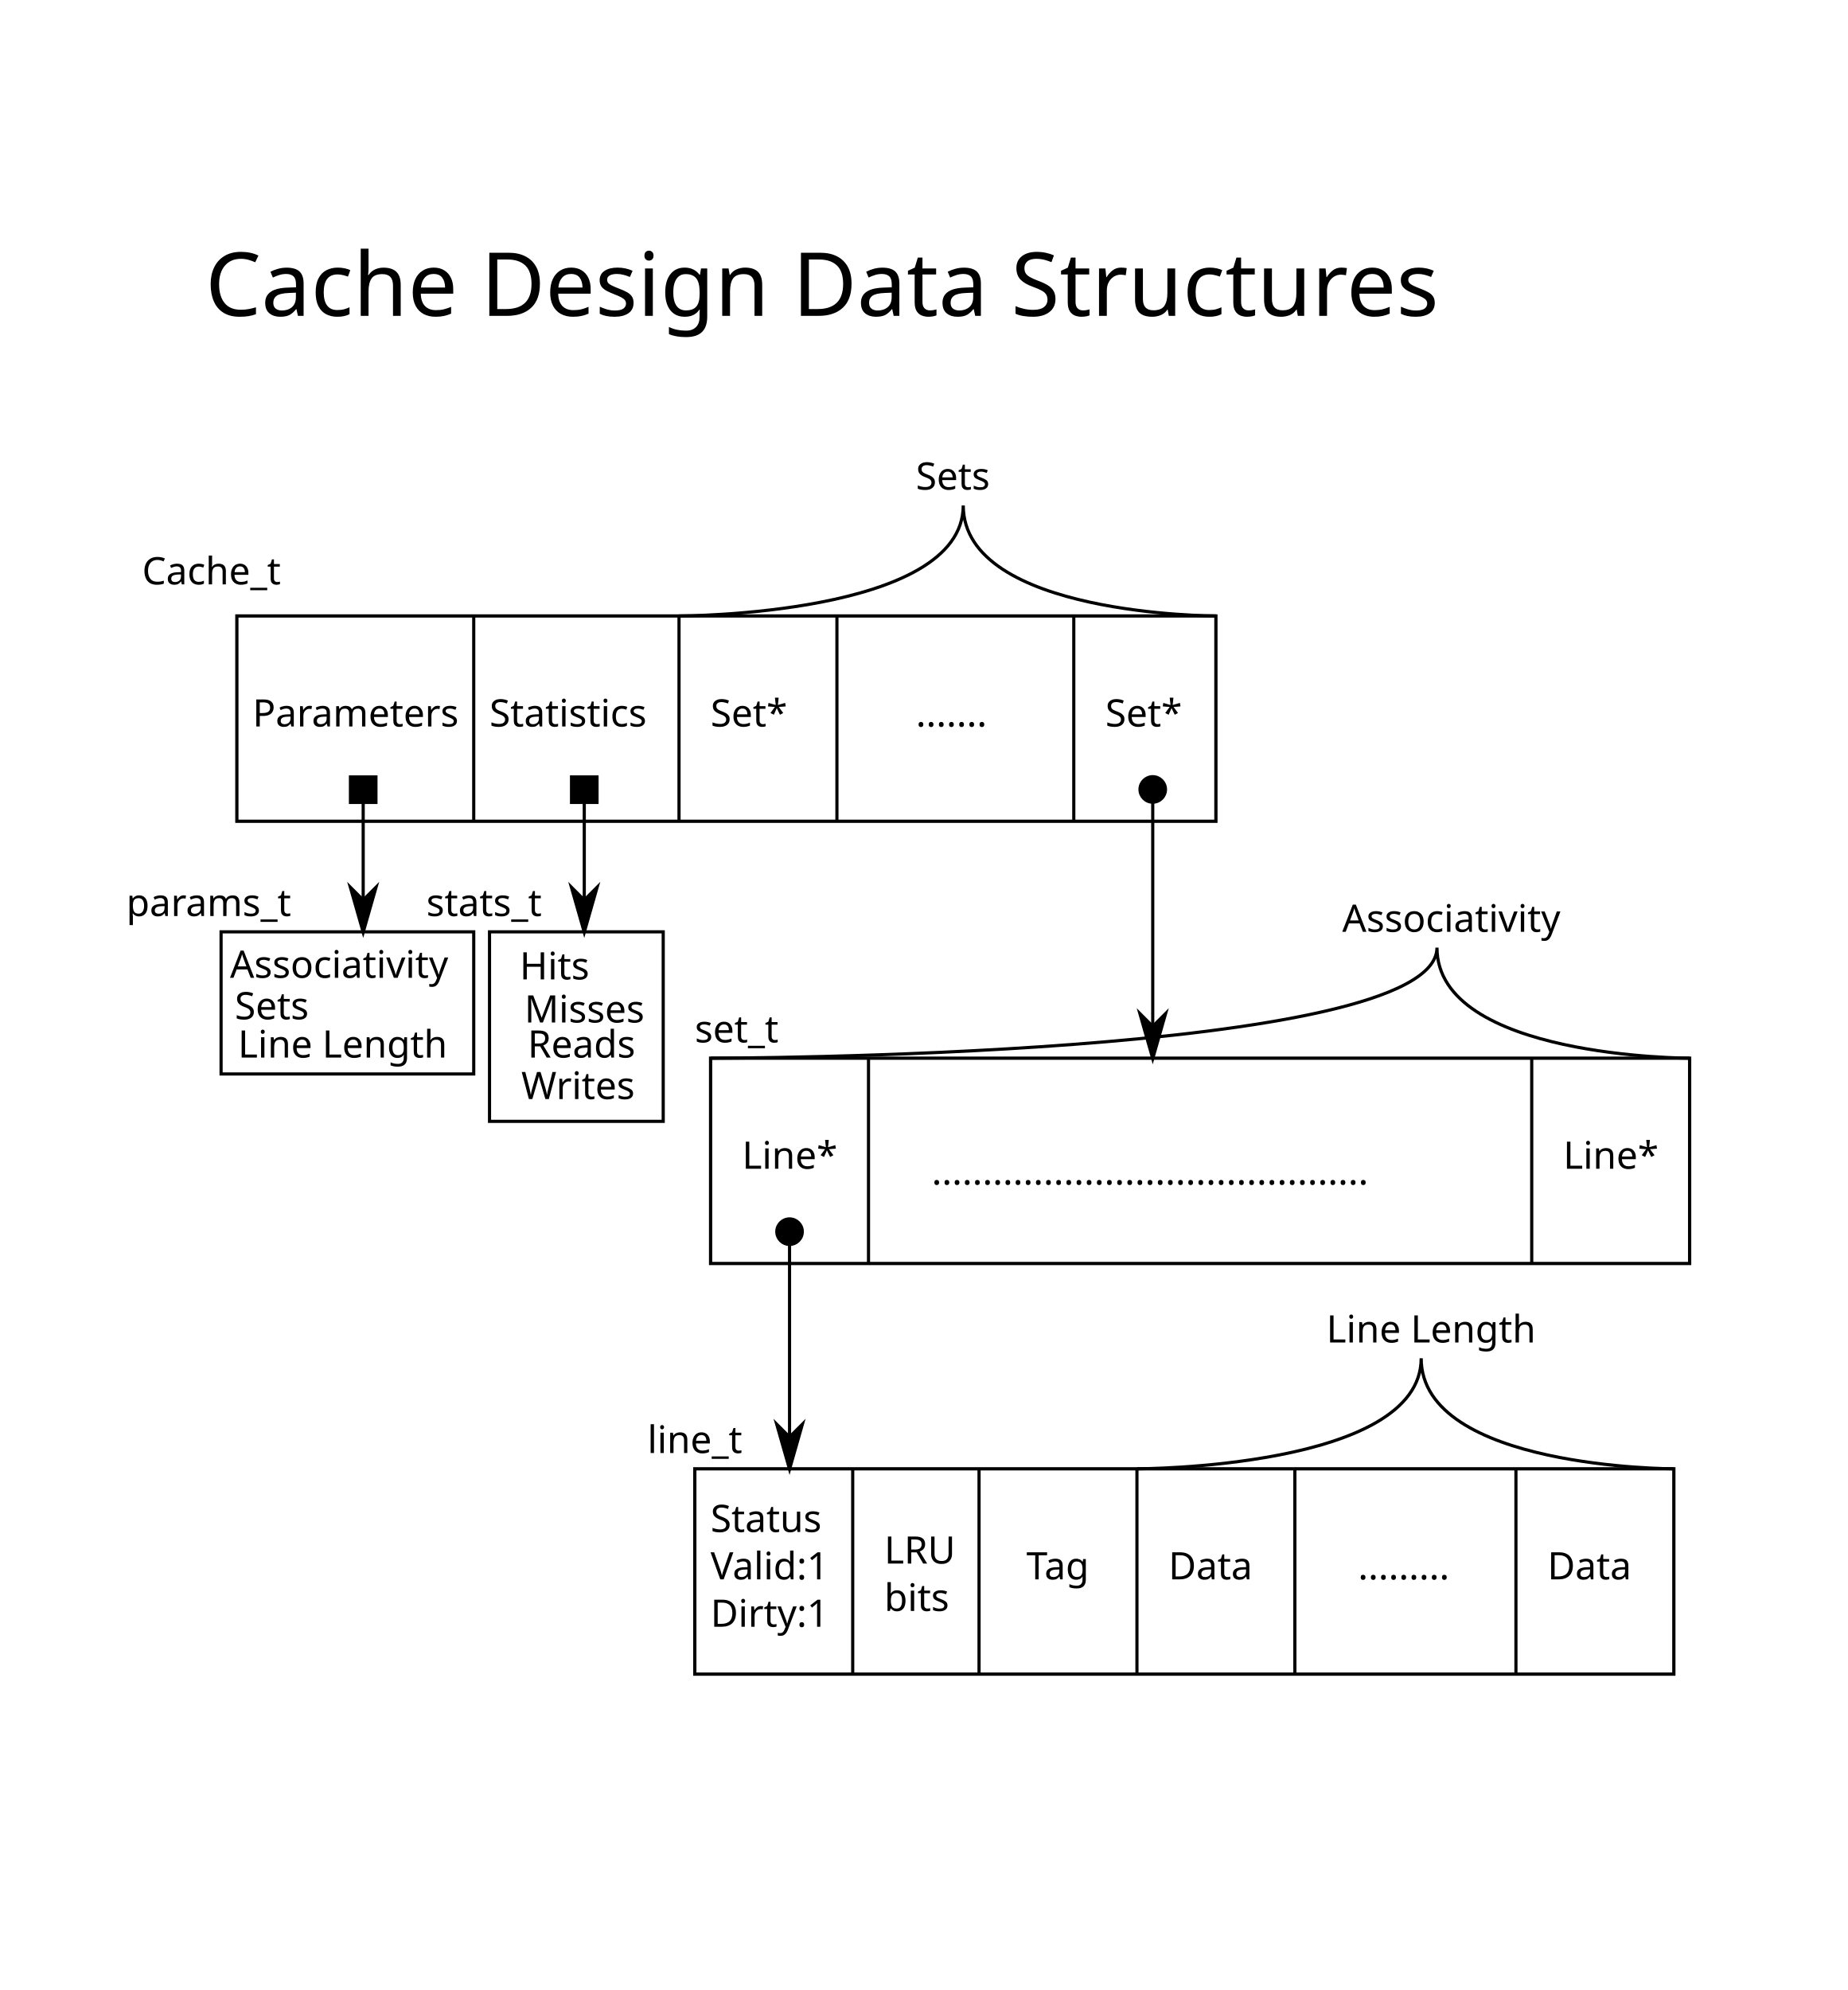
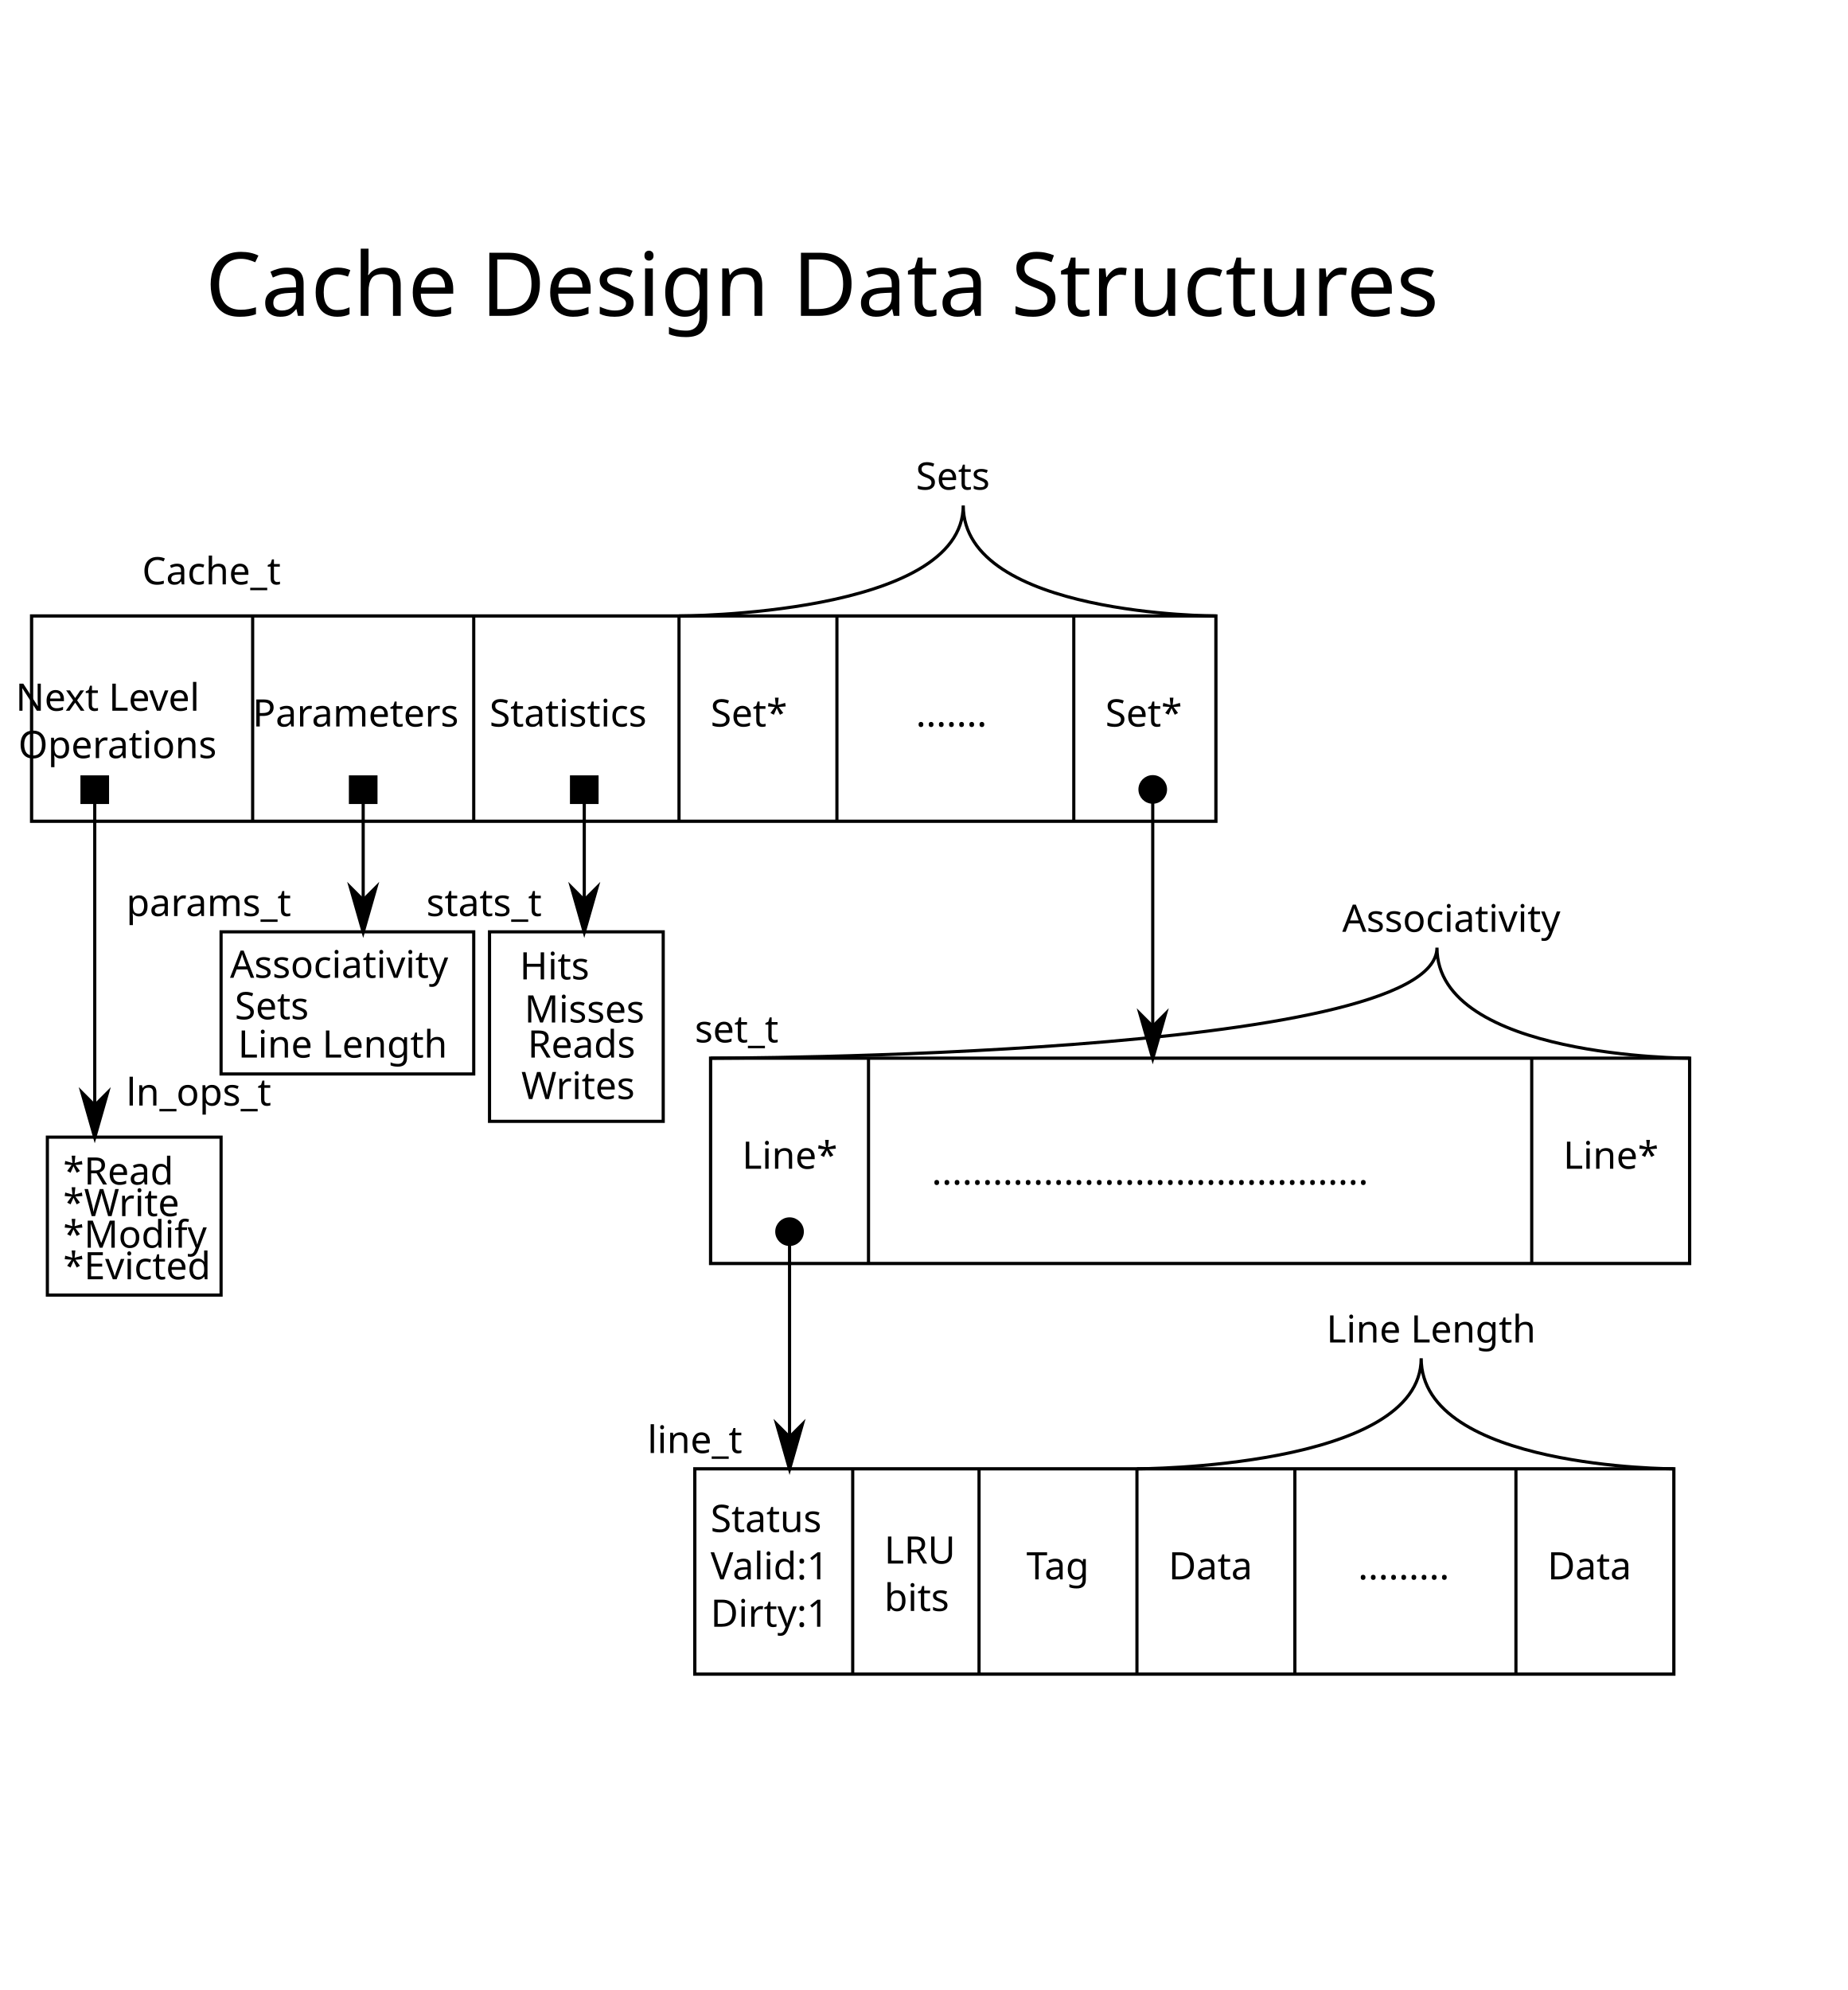
<svg xmlns="http://www.w3.org/2000/svg" width="585" height="630" id="svg2" version="1.1">
  <defs id="defs4">
    <marker orient="auto" refY="0" refX="0" id="SquareL" style="overflow:visible">
      <path id="path3908" d="M -5,-5 -5,5 5,5 5,-5 -5,-5 z" style="fill-rule:evenodd;stroke:#000000;stroke-width:1pt" transform="scale(0.8,0.8)" />
    </marker>
    <marker orient="auto" refY="0" refX="0" id="DotL" style="overflow:visible">
      <path id="path3899" d="m -2.5,-1 c 0,2.76 -2.24,5 -5,5 -2.76,0 -5,-2.24 -5,-5 0,-2.76 2.24,-5 5,-5 2.76,0 5,2.24 5,5 z" style="fill-rule:evenodd;stroke:#000000;stroke-width:1pt" transform="matrix(0.8,0,0,0.8,5.92,0.8)" />
    </marker>
    <marker orient="auto" refY="0" refX="0" id="Arrow1Lend" style="overflow:visible">
      <path id="path3841" d="M 0,0 5,-5 -12.5,0 5,5 0,0 z" style="fill-rule:evenodd;stroke:#000000;stroke-width:1pt" transform="matrix(-0.8,0,0,-0.8,-10,0)" />
    </marker>
    <marker orient="auto" refY="0" refX="0" id="Arrow1Lend-1" style="overflow:visible">
      <path id="path3841-1" d="M 0,0 5,-5 -12.5,0 5,5 0,0 z" style="fill-rule:evenodd;stroke:#000000;stroke-width:1pt" transform="matrix(-0.8,0,0,-0.8,-10,0)" />
    </marker>
+     <marker orient="auto" refY="0" refX="0" id="SquareL-3" style="overflow:visible">
+       <path id="path3908-5" d="M -5,-5 -5,5 5,5 5,-5 -5,-5 z" style="fill-rule:evenodd;stroke:#000000;stroke-width:1pt" transform="scale(0.8,0.8)" />
+     </marker>
+     <marker orient="auto" refY="0" refX="0" id="Arrow1Lend-3" style="overflow:visible">
+       <path id="path3841-2" d="M 0,0 5,-5 -12.5,0 5,5 0,0 z" style="fill-rule:evenodd;stroke:#000000;stroke-width:1pt" transform="matrix(-0.8,0,0,-0.8,-10,0)" />
+     </marker>
  </defs>
  <g id="layer1" transform="translate(0,-422.3598)">
-     <rect style="fill:none;stroke:#000000;stroke-width:1.029;stroke-miterlimit:4;stroke-opacity:1;stroke-dasharray:none;stroke-dashoffset:0" id="rect2985" width="310" height="65" x="75" y="617.36" />
+     <rect style="fill:none;stroke:#000000;stroke-width:1.029;stroke-miterlimit:4;stroke-opacity:1;stroke-dasharray:none;stroke-dashoffset:0" id="rect2985" width="375" height="65" x="10" y="617.36" />
    <text xml:space="preserve" style="font-size:28px;font-style:normal;font-weight:normal;line-height:125%;letter-spacing:0px;word-spacing:0px;fill:#000000;fill-opacity:1;stroke:none;font-family:Sans" x="65" y="522.36" id="text3757">
      <tspan id="tspan3759" x="65" y="522.36">Cache Design Data Structures</tspan>
    </text>
    <path style="fill:none;stroke:#000000;stroke-width:1px;stroke-linecap:butt;stroke-linejoin:miter;stroke-opacity:1" d="m 150,617.36 0,65" id="path3785" />
    <text xml:space="preserve" style="font-size:12px;font-style:normal;font-weight:normal;line-height:125%;letter-spacing:0px;word-spacing:0px;fill:#000000;fill-opacity:1;stroke:none;font-family:Sans" x="80" y="652.36" id="text3787">
      <tspan id="tspan3789" x="80" y="652.36">Parameters</tspan>
    </text>
    <path style="fill:none;stroke:#000000;stroke-width:1px;stroke-linecap:butt;stroke-linejoin:miter;stroke-opacity:1" d="m 215,617.36 0,65" id="path3785-7" />
    <text xml:space="preserve" style="font-size:12px;font-style:normal;font-weight:normal;line-height:125%;letter-spacing:0px;word-spacing:0px;fill:#000000;fill-opacity:1;stroke:none;font-family:Sans" x="155" y="652.36" id="text3787-2">
      <tspan id="tspan3789-9" x="155" y="652.36">Statistics</tspan>
    </text>
    <rect style="fill:none;stroke:#000000;stroke-width:1;stroke-miterlimit:4;stroke-opacity:1;stroke-dasharray:none;stroke-dashoffset:0" id="rect3830" width="80" height="45" x="70" y="717.36" />
    <path style="fill:none;stroke:#000000;stroke-width:1px;stroke-linecap:butt;stroke-linejoin:miter;stroke-opacity:1;marker-start:url(#SquareL);marker-end:url(#Arrow1Lend)" d="m 115,672.36 0,45" id="path3832" />
    <text xml:space="preserve" style="font-size:12px;font-style:normal;font-weight:normal;line-height:125%;letter-spacing:0px;word-spacing:0px;fill:#000000;fill-opacity:1;stroke:none;font-family:Sans" x="72.833" y="731.915" id="text4297">
      <tspan id="tspan4299" x="72.833" y="731.915">Associativity</tspan>
    </text>
    <text xml:space="preserve" style="font-size:12px;font-style:normal;font-weight:normal;line-height:125%;letter-spacing:0px;word-spacing:0px;fill:#000000;fill-opacity:1;stroke:none;font-family:Sans" x="74.348" y="745.047" id="text4301">
      <tspan id="tspan4303" x="74.348" y="745.047">Sets</tspan>
    </text>
    <text xml:space="preserve" style="font-size:12px;font-style:normal;font-weight:normal;line-height:125%;letter-spacing:0px;word-spacing:0px;fill:#000000;fill-opacity:1;stroke:none;font-family:Sans" x="75.358" y="757.169" id="text4305">
      <tspan id="tspan4307" x="75.358" y="757.169">Line Length</tspan>
    </text>
    <rect style="fill:none;stroke:#000000;stroke-width:1;stroke-miterlimit:4;stroke-opacity:1;stroke-dasharray:none;stroke-dashoffset:0" id="rect3830-4" width="55" height="60" x="155" y="717.36" />
    <text xml:space="preserve" style="font-size:12px;font-style:normal;font-weight:normal;line-height:125%;letter-spacing:0px;word-spacing:0px;fill:#000000;fill-opacity:1;stroke:none;font-family:Sans" x="164.558" y="732.42" id="text4327">
      <tspan id="tspan4329" x="164.558" y="732.42">Hits</tspan>
    </text>
    <text xml:space="preserve" style="font-size:12px;font-style:normal;font-weight:normal;line-height:125%;letter-spacing:0px;word-spacing:0px;fill:#000000;fill-opacity:1;stroke:none;font-family:Sans" x="166.074" y="746.058" id="text4331">
      <tspan id="tspan4333" x="166.074" y="746.058">Misses</tspan>
    </text>
    <text xml:space="preserve" style="font-size:12px;font-style:normal;font-weight:normal;line-height:125%;letter-spacing:0px;word-spacing:0px;fill:#000000;fill-opacity:1;stroke:none;font-family:Sans" x="167.084" y="757.169" id="text4335">
      <tspan id="tspan4337" x="167.084" y="757.169">Reads</tspan>
    </text>
    <text xml:space="preserve" style="font-size:12px;font-style:normal;font-weight:normal;line-height:125%;letter-spacing:0px;word-spacing:0px;fill:#000000;fill-opacity:1;stroke:none;font-family:Sans" x="165.064" y="770.301" id="text4339">
      <tspan id="tspan4341" x="165.064" y="770.301">Writes</tspan>
    </text>
    <path style="fill:none;stroke:#000000;stroke-width:1px;stroke-linecap:butt;stroke-linejoin:miter;stroke-opacity:1;marker-start:url(#SquareL);marker-end:url(#Arrow1Lend)" d="m 185,672.36 0,45" id="path4368" />
    <path style="fill:none;stroke:#000000;stroke-width:1px;stroke-linecap:butt;stroke-linejoin:miter;stroke-opacity:1" d="m 265,617.36 0,65" id="path3785-7-3" />
    <text xml:space="preserve" style="font-size:12px;font-style:normal;font-weight:normal;line-height:125%;letter-spacing:0px;word-spacing:0px;fill:#000000;fill-opacity:1;stroke:none;font-family:Sans" x="225" y="652.36" id="text4570">
      <tspan id="tspan4572" x="225" y="652.36">Set*</tspan>
    </text>
    <path style="fill:none;stroke:#000000;stroke-width:1px;stroke-linecap:butt;stroke-linejoin:miter;stroke-opacity:1" d="m 340,617.36 0,65" id="path3785-7-3-4" />
    <text xml:space="preserve" style="font-size:12px;font-style:normal;font-weight:normal;line-height:125%;letter-spacing:0px;word-spacing:0px;fill:#000000;fill-opacity:1;stroke:none;font-family:Sans" x="350" y="652.36" id="text4570-6">
      <tspan id="tspan4572-0" x="350" y="652.36">Set*</tspan>
    </text>
    <text xml:space="preserve" style="font-size:12px;font-style:normal;font-weight:normal;line-height:125%;letter-spacing:0px;word-spacing:0px;fill:#000000;fill-opacity:1;stroke:none;font-family:Sans" x="290" y="652.36" id="text4570-69">
      <tspan id="tspan4572-2" x="290" y="652.36">.......</tspan>
    </text>
    <path style="fill:none;stroke:#000000;stroke-width:1px;stroke-linecap:butt;stroke-linejoin:miter;stroke-opacity:1;marker-end:none" d="m 215,617.36 c 0,0 90,0 90,-35 0,35 80,35 80,35" id="path4634" />
    <text xml:space="preserve" style="font-size:12px;font-style:normal;font-weight:normal;line-height:125%;letter-spacing:0px;word-spacing:0px;fill:#000000;fill-opacity:1;stroke:none;font-family:Sans" x="45" y="607.36" id="text4636">
      <tspan id="tspan4638" x="45" y="607.36">Cache_t</tspan>
    </text>
    <text xml:space="preserve" style="font-size:12px;font-style:normal;font-weight:normal;line-height:125%;letter-spacing:0px;word-spacing:0px;fill:#000000;fill-opacity:1;stroke:none;font-family:Sans" x="40" y="712.36" id="text4636-9">
      <tspan id="tspan4638-8" x="40" y="712.36">params_t</tspan>
    </text>
    <text xml:space="preserve" style="font-size:12px;font-style:normal;font-weight:normal;line-height:125%;letter-spacing:0px;word-spacing:0px;fill:#000000;fill-opacity:1;stroke:none;font-family:Sans" x="135" y="712.36" id="text4661">
      <tspan id="tspan4663" x="135" y="712.36">stats_t</tspan>
    </text>
    <text xml:space="preserve" style="font-size:12px;font-style:normal;font-weight:normal;line-height:125%;letter-spacing:0px;word-spacing:0px;fill:#000000;fill-opacity:1;stroke:none;font-family:Sans" x="290" y="577.36" id="text5029">
      <tspan id="tspan5031" x="290" y="577.36">Sets</tspan>
    </text>
    <rect style="fill:none;stroke:#000000;stroke-width:1.029;stroke-miterlimit:4;stroke-opacity:1;stroke-dasharray:none;stroke-dashoffset:0" id="rect2985-6" width="310" height="65" x="225" y="757.36" />
    <text xml:space="preserve" style="font-size:12px;font-style:normal;font-weight:normal;line-height:125%;letter-spacing:0px;word-spacing:0px;fill:#000000;fill-opacity:1;stroke:none;font-family:Sans" x="220" y="752.36" id="text4661-7">
      <tspan id="tspan4663-5" x="220" y="752.36">set_t</tspan>
    </text>
    <path style="fill:none;stroke:#000000;stroke-width:1px;stroke-linecap:butt;stroke-linejoin:miter;stroke-opacity:1;marker-start:url(#DotL);marker-end:url(#Arrow1Lend)" d="m 365,672.36 0,85" id="path4368-3" />
    <path style="fill:none;stroke:#000000;stroke-width:1px;stroke-linecap:butt;stroke-linejoin:miter;stroke-opacity:1" d="m 275,757.36 0,65" id="path3785-7-3-2" />
    <path style="fill:none;stroke:#000000;stroke-width:1px;stroke-linecap:butt;stroke-linejoin:miter;stroke-opacity:1" d="m 485,757.36 0,65" id="path3785-7-3-2-8" />
    <text xml:space="preserve" style="font-size:12px;font-style:normal;font-weight:normal;line-height:125%;letter-spacing:0px;word-spacing:0px;fill:#000000;fill-opacity:1;stroke:none;font-family:Sans" x="235" y="792.36" id="text4570-6-9">
      <tspan id="tspan4572-0-6" x="235" y="792.36">Line*</tspan>
    </text>
    <path style="fill:none;stroke:#000000;stroke-width:1px;stroke-linecap:butt;stroke-linejoin:miter;stroke-opacity:1;marker-end:none" d="m 225,757.36 c 0,0 230,0 230,-35 0,35 80,35 80,35" id="path4634-1" />
    <text xml:space="preserve" style="font-size:12px;font-style:normal;font-weight:normal;line-height:125%;letter-spacing:0px;word-spacing:0px;fill:#000000;fill-opacity:1;stroke:none;font-family:Sans" x="425" y="717.36" id="text5029-9">
      <tspan id="tspan5031-6" x="425" y="717.36">Associativity</tspan>
    </text>
    <text xml:space="preserve" style="font-size:12px;font-style:normal;font-weight:normal;line-height:125%;letter-spacing:0px;word-spacing:0px;fill:#000000;fill-opacity:1;stroke:none;font-family:Sans" x="495" y="792.36" id="text4570-6-9-2">
      <tspan id="tspan4572-0-6-9" x="495" y="792.36">Line*</tspan>
    </text>
    <text xml:space="preserve" style="font-size:12px;font-style:normal;font-weight:normal;line-height:125%;letter-spacing:0px;word-spacing:0px;fill:#000000;fill-opacity:1;stroke:none;font-family:Sans" x="295" y="797.36" id="text4570-69-3">
      <tspan id="tspan4572-2-5" x="295" y="797.36">...........................................</tspan>
    </text>
    <rect style="fill:none;stroke:#000000;stroke-width:1.029;stroke-miterlimit:4;stroke-opacity:1;stroke-dasharray:none;stroke-dashoffset:0" id="rect2985-6-8" width="310" height="65" x="220" y="887.36" />
    <path style="fill:none;stroke:#000000;stroke-width:1px;stroke-linecap:butt;stroke-linejoin:miter;stroke-opacity:1" d="m 270,887.36 0,65" id="path3785-7-3-2-82" />
    <path style="fill:none;stroke:#000000;stroke-width:1px;stroke-linecap:butt;stroke-linejoin:miter;stroke-opacity:1" d="m 410,887.36 0,65" id="path3785-7-3-2-8-1" />
    <text xml:space="preserve" style="font-size:12px;font-style:normal;font-weight:normal;line-height:125%;letter-spacing:0px;word-spacing:0px;fill:#000000;fill-opacity:1;stroke:none;font-family:Sans" x="225" y="907.36" id="text4570-6-9-4">
      <tspan id="tspan4572-0-6-0" x="225" y="907.36">Status</tspan>
      <tspan x="225" y="922.36" id="tspan5324">Valid:1</tspan>
      <tspan x="225" y="937.36" id="tspan5326">Dirty:1</tspan>
    </text>
    <text xml:space="preserve" style="font-size:12px;font-style:normal;font-weight:normal;line-height:125%;letter-spacing:0px;word-spacing:0px;fill:#000000;fill-opacity:1;stroke:none;font-family:Sans" x="205" y="882.36" id="text4661-7-2">
      <tspan id="tspan4663-5-0" x="205" y="882.36">line_t</tspan>
    </text>
    <path style="fill:none;stroke:#000000;stroke-width:1px;stroke-linecap:butt;stroke-linejoin:miter;stroke-opacity:1" d="m 310,887.36 0,65" id="path3785-7-3-2-82-2" />
    <text xml:space="preserve" style="font-size:12px;font-style:normal;font-weight:normal;line-height:125%;letter-spacing:0px;word-spacing:0px;fill:#000000;fill-opacity:1;stroke:none;font-family:Sans" x="280" y="917.36" id="text5346">
      <tspan id="tspan5348" x="280" y="917.36">LRU</tspan>
      <tspan x="280" y="932.36" id="tspan5389">bits</tspan>
    </text>
    <path style="fill:none;stroke:#000000;stroke-width:1px;stroke-linecap:butt;stroke-linejoin:miter;stroke-opacity:1" d="m 360,887.36 0,65" id="path3785-7-3-2-82-2-8" />
    <text xml:space="preserve" style="font-size:12px;font-style:normal;font-weight:normal;line-height:125%;letter-spacing:0px;word-spacing:0px;fill:#000000;fill-opacity:1;stroke:none;font-family:Sans" x="325" y="922.36" id="text5346-0">
      <tspan id="tspan5348-7" x="325" y="922.36">Tag</tspan>
    </text>
    <text xml:space="preserve" style="font-size:12px;font-style:normal;font-weight:normal;line-height:125%;letter-spacing:0px;word-spacing:0px;fill:#000000;fill-opacity:1;stroke:none;font-family:Sans" x="370" y="922.36" id="text5346-0-2">
      <tspan id="tspan5348-7-1" x="370" y="922.36">Data</tspan>
    </text>
    <path style="fill:none;stroke:#000000;stroke-width:1px;stroke-linecap:butt;stroke-linejoin:miter;stroke-opacity:1" d="m 480,887.36 0,65" id="path3785-7-3-2-8-1-2" />
    <text xml:space="preserve" style="font-size:12px;font-style:normal;font-weight:normal;line-height:125%;letter-spacing:0px;word-spacing:0px;fill:#000000;fill-opacity:1;stroke:none;font-family:Sans" x="490" y="922.36" id="text5346-0-2-6">
      <tspan id="tspan5348-7-1-9" x="490" y="922.36">Data</tspan>
    </text>
    <text xml:space="preserve" style="font-size:12px;font-style:normal;font-weight:normal;line-height:125%;letter-spacing:0px;word-spacing:0px;fill:#000000;fill-opacity:1;stroke:none;font-family:Sans" x="430" y="922.36" id="text5346-0-2-6-3">
      <tspan id="tspan5348-7-1-9-5" x="430" y="922.36">.........</tspan>
    </text>
    <path style="fill:none;stroke:#000000;stroke-width:1px;stroke-linecap:butt;stroke-linejoin:miter;stroke-opacity:1;marker-start:url(#DotL);marker-end:url(#Arrow1Lend-1)" d="m 250,812.36 0,75" id="path5472" />
    <path style="fill:none;stroke:#000000;stroke-width:1px;stroke-linecap:butt;stroke-linejoin:miter;stroke-opacity:1;marker-end:none" d="m 360,887.36 c 0,0 90,0 90,-35 0,35 80,35 80,35" id="path4634-13" />
    <text xml:space="preserve" style="font-size:12px;font-style:normal;font-weight:normal;line-height:125%;letter-spacing:0px;word-spacing:0px;fill:#000000;fill-opacity:1;stroke:none;font-family:Sans" x="420" y="847.36" id="text5029-1">
      <tspan id="tspan5031-5" x="420" y="847.36">Line Length</tspan>
    </text>
+     <text xml:space="preserve" style="font-size:12px;font-style:normal;font-weight:normal;text-align:center;line-height:125%;letter-spacing:0px;word-spacing:0px;text-anchor:middle;fill:#000000;fill-opacity:1;stroke:none;font-family:Sans" x="45" y="647.36" id="text3787-2-8">
+       <tspan id="tspan3789-9-4" x="45" y="647.36">Next Level</tspan>
+       <tspan x="45" y="662.36" id="tspan3098">Operations</tspan>
+     </text>
+     <path style="fill:none;stroke:#000000;stroke-width:1px;stroke-linecap:butt;stroke-linejoin:miter;stroke-opacity:1" d="m 80,617.36 0,65" id="path3785-1" />
+     <rect style="fill:none;stroke:#000000;stroke-width:1;stroke-miterlimit:4;stroke-opacity:1;stroke-dasharray:none;stroke-dashoffset:0" id="rect3830-4-4" width="55" height="50" x="15" y="782.36" />
+     <path style="fill:none;stroke:#000000;stroke-width:1px;stroke-linecap:butt;stroke-linejoin:miter;stroke-opacity:1;marker-start:url(#SquareL);marker-end:url(#Arrow1Lend)" d="m 30,672.36 0,110" id="path3832-1" />
+     <text xml:space="preserve" style="font-size:12px;font-style:normal;font-weight:normal;line-height:125%;letter-spacing:0px;word-spacing:0px;fill:#000000;fill-opacity:1;stroke:none;font-family:Sans" x="20" y="797.36" id="text4339-7">
+       <tspan id="tspan4341-2" x="20" y="797.36">*Read</tspan>
+     </text>
+     <text xml:space="preserve" style="font-size:12px;font-style:normal;font-weight:normal;line-height:125%;letter-spacing:0px;word-spacing:0px;fill:#000000;fill-opacity:1;stroke:none;font-family:Sans" x="20" y="807.36" id="text4339-7-0">
+       <tspan id="tspan4341-2-1" x="20" y="807.36">*Write</tspan>
+     </text>
+     <text xml:space="preserve" style="font-size:12px;font-style:normal;font-weight:normal;line-height:125%;letter-spacing:0px;word-spacing:0px;fill:#000000;fill-opacity:1;stroke:none;font-family:Sans" x="20" y="817.36" id="text4339-7-8">
+       <tspan id="tspan4341-2-8" x="20" y="817.36">*Modify</tspan>
+     </text>
+     <text xml:space="preserve" style="font-size:12px;font-style:normal;font-weight:normal;line-height:125%;letter-spacing:0px;word-spacing:0px;fill:#000000;fill-opacity:1;stroke:none;font-family:Sans" x="20" y="827.36" id="text4339-7-88">
+       <tspan id="tspan4341-2-7" x="20" y="827.36">*Evicted</tspan>
+     </text>
+     <text xml:space="preserve" style="font-size:12px;font-style:normal;font-weight:normal;line-height:125%;letter-spacing:0px;word-spacing:0px;fill:#000000;fill-opacity:1;stroke:none;font-family:Sans" x="40" y="772.36" id="text4636-9-6">
+       <tspan id="tspan4638-8-1" x="40" y="772.36">ln_ops_t</tspan>
+     </text>
  </g>
</svg>
